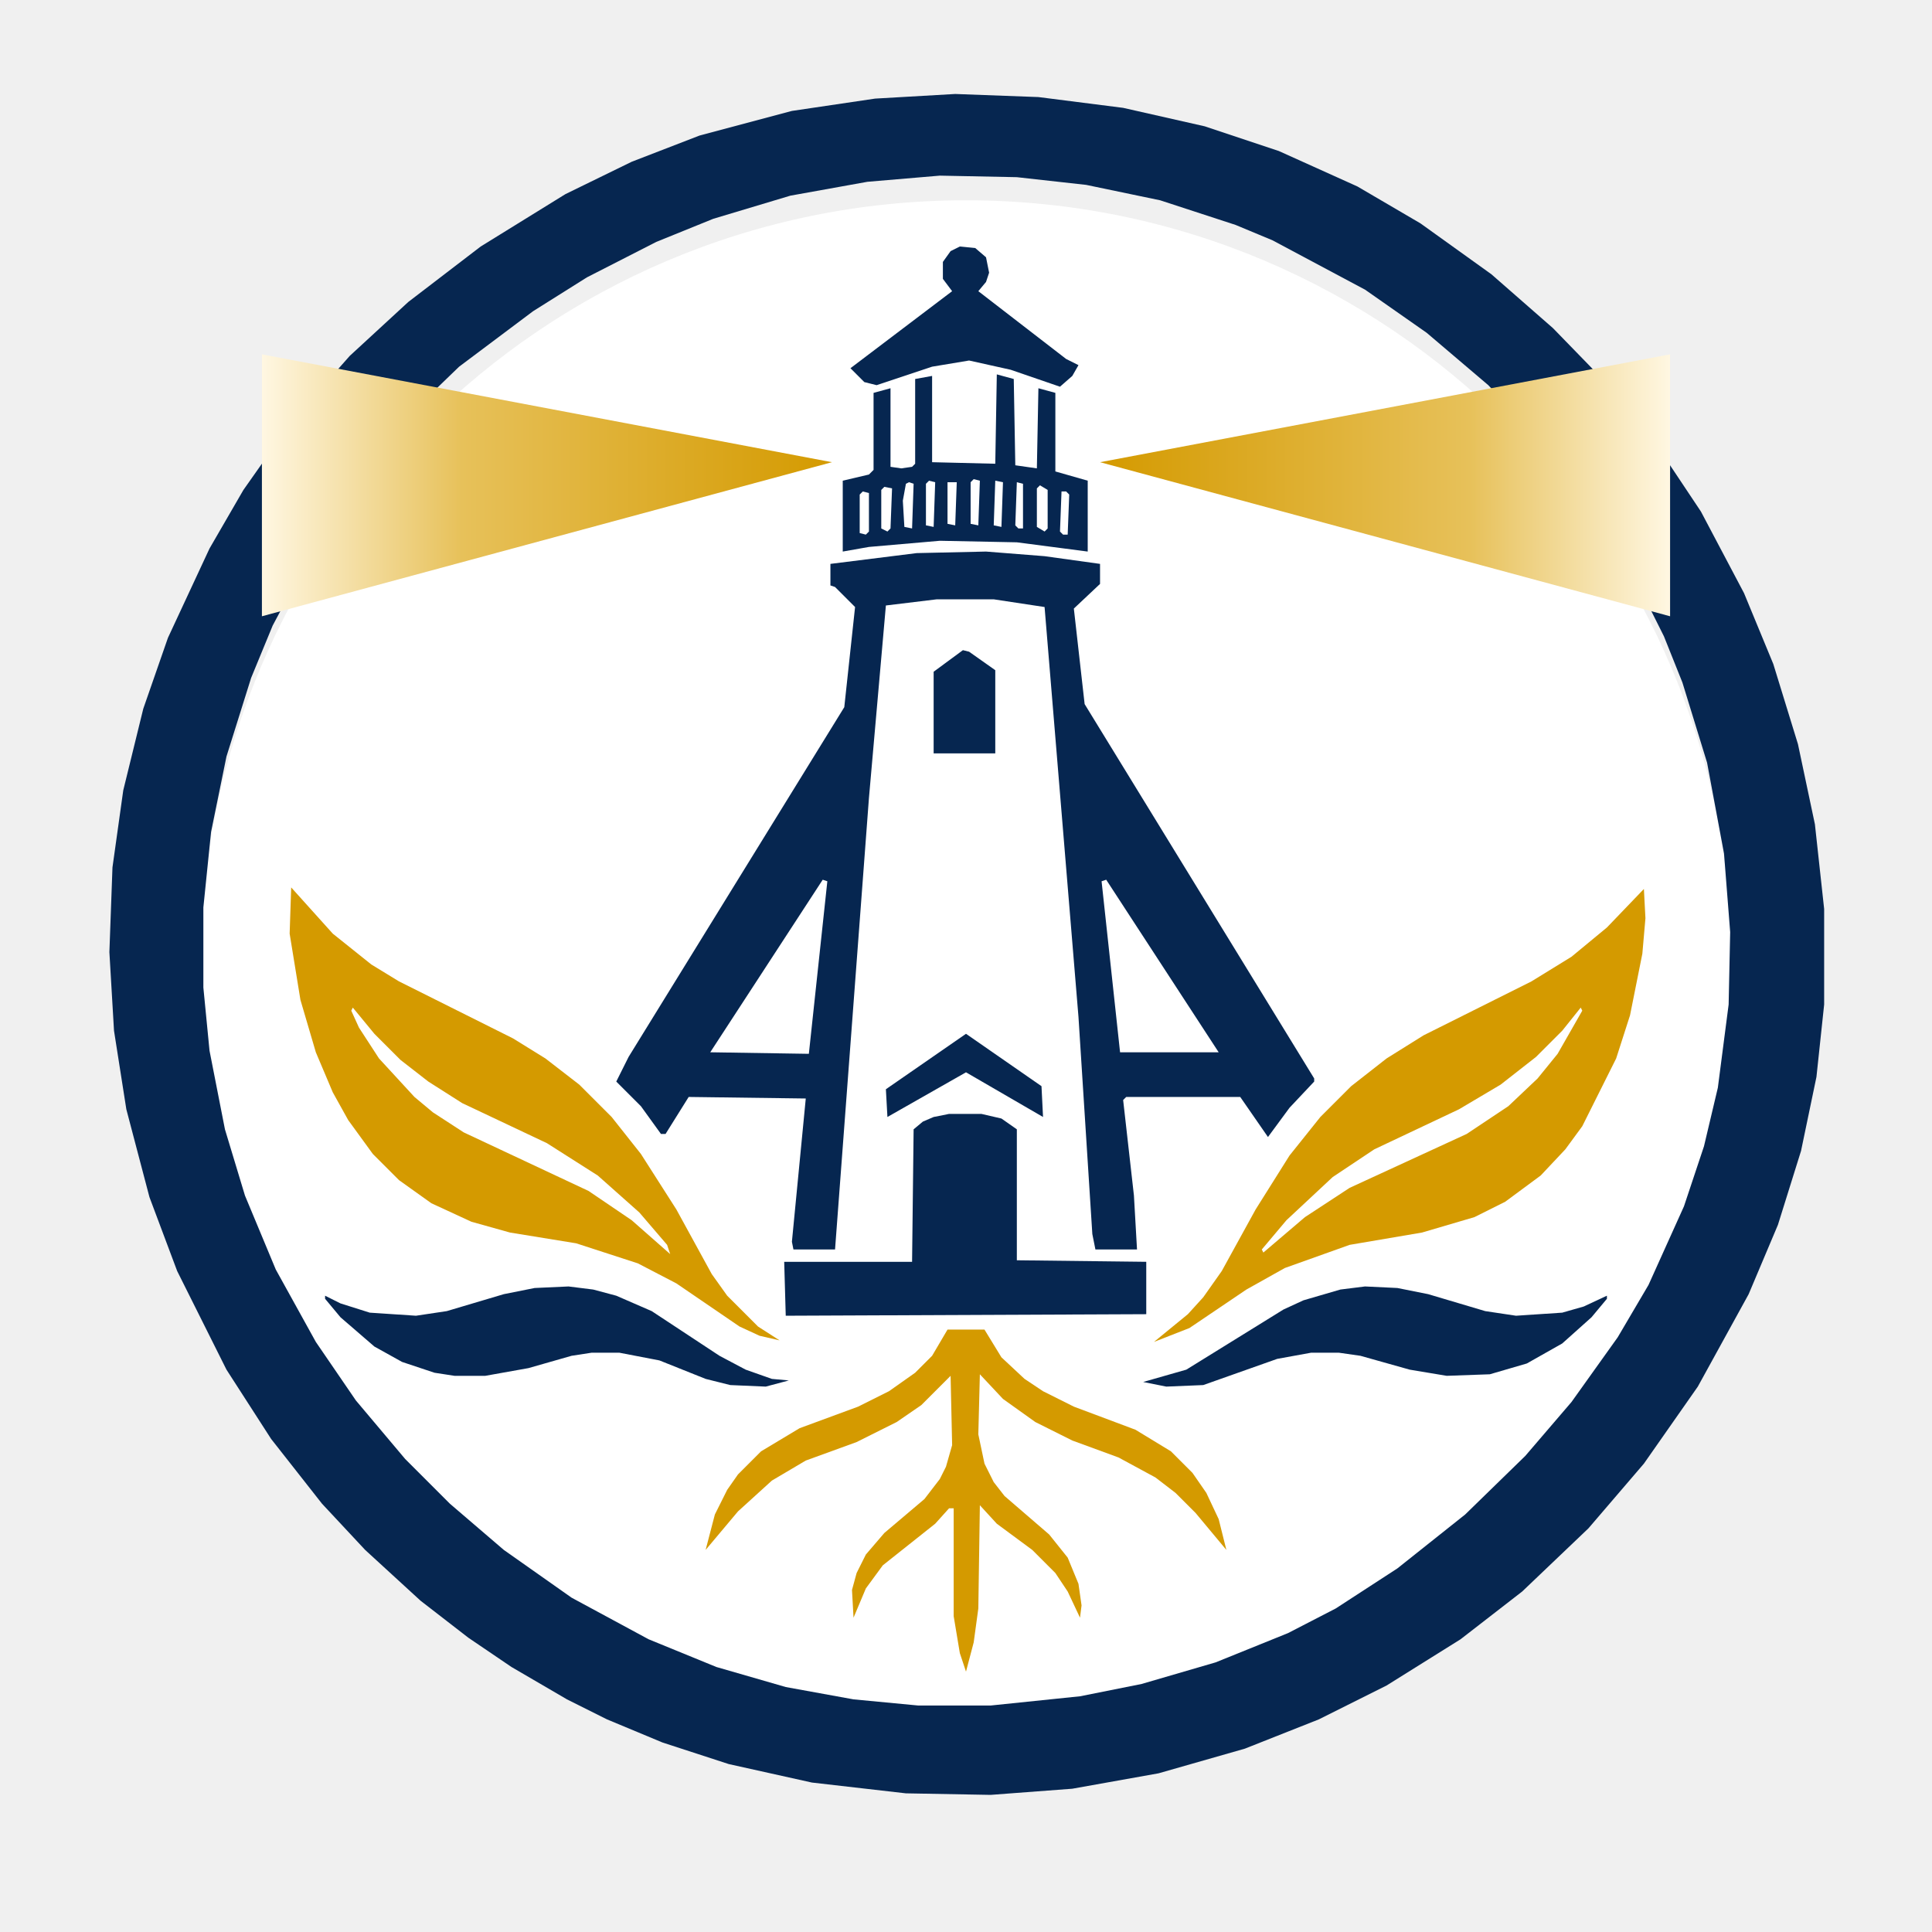
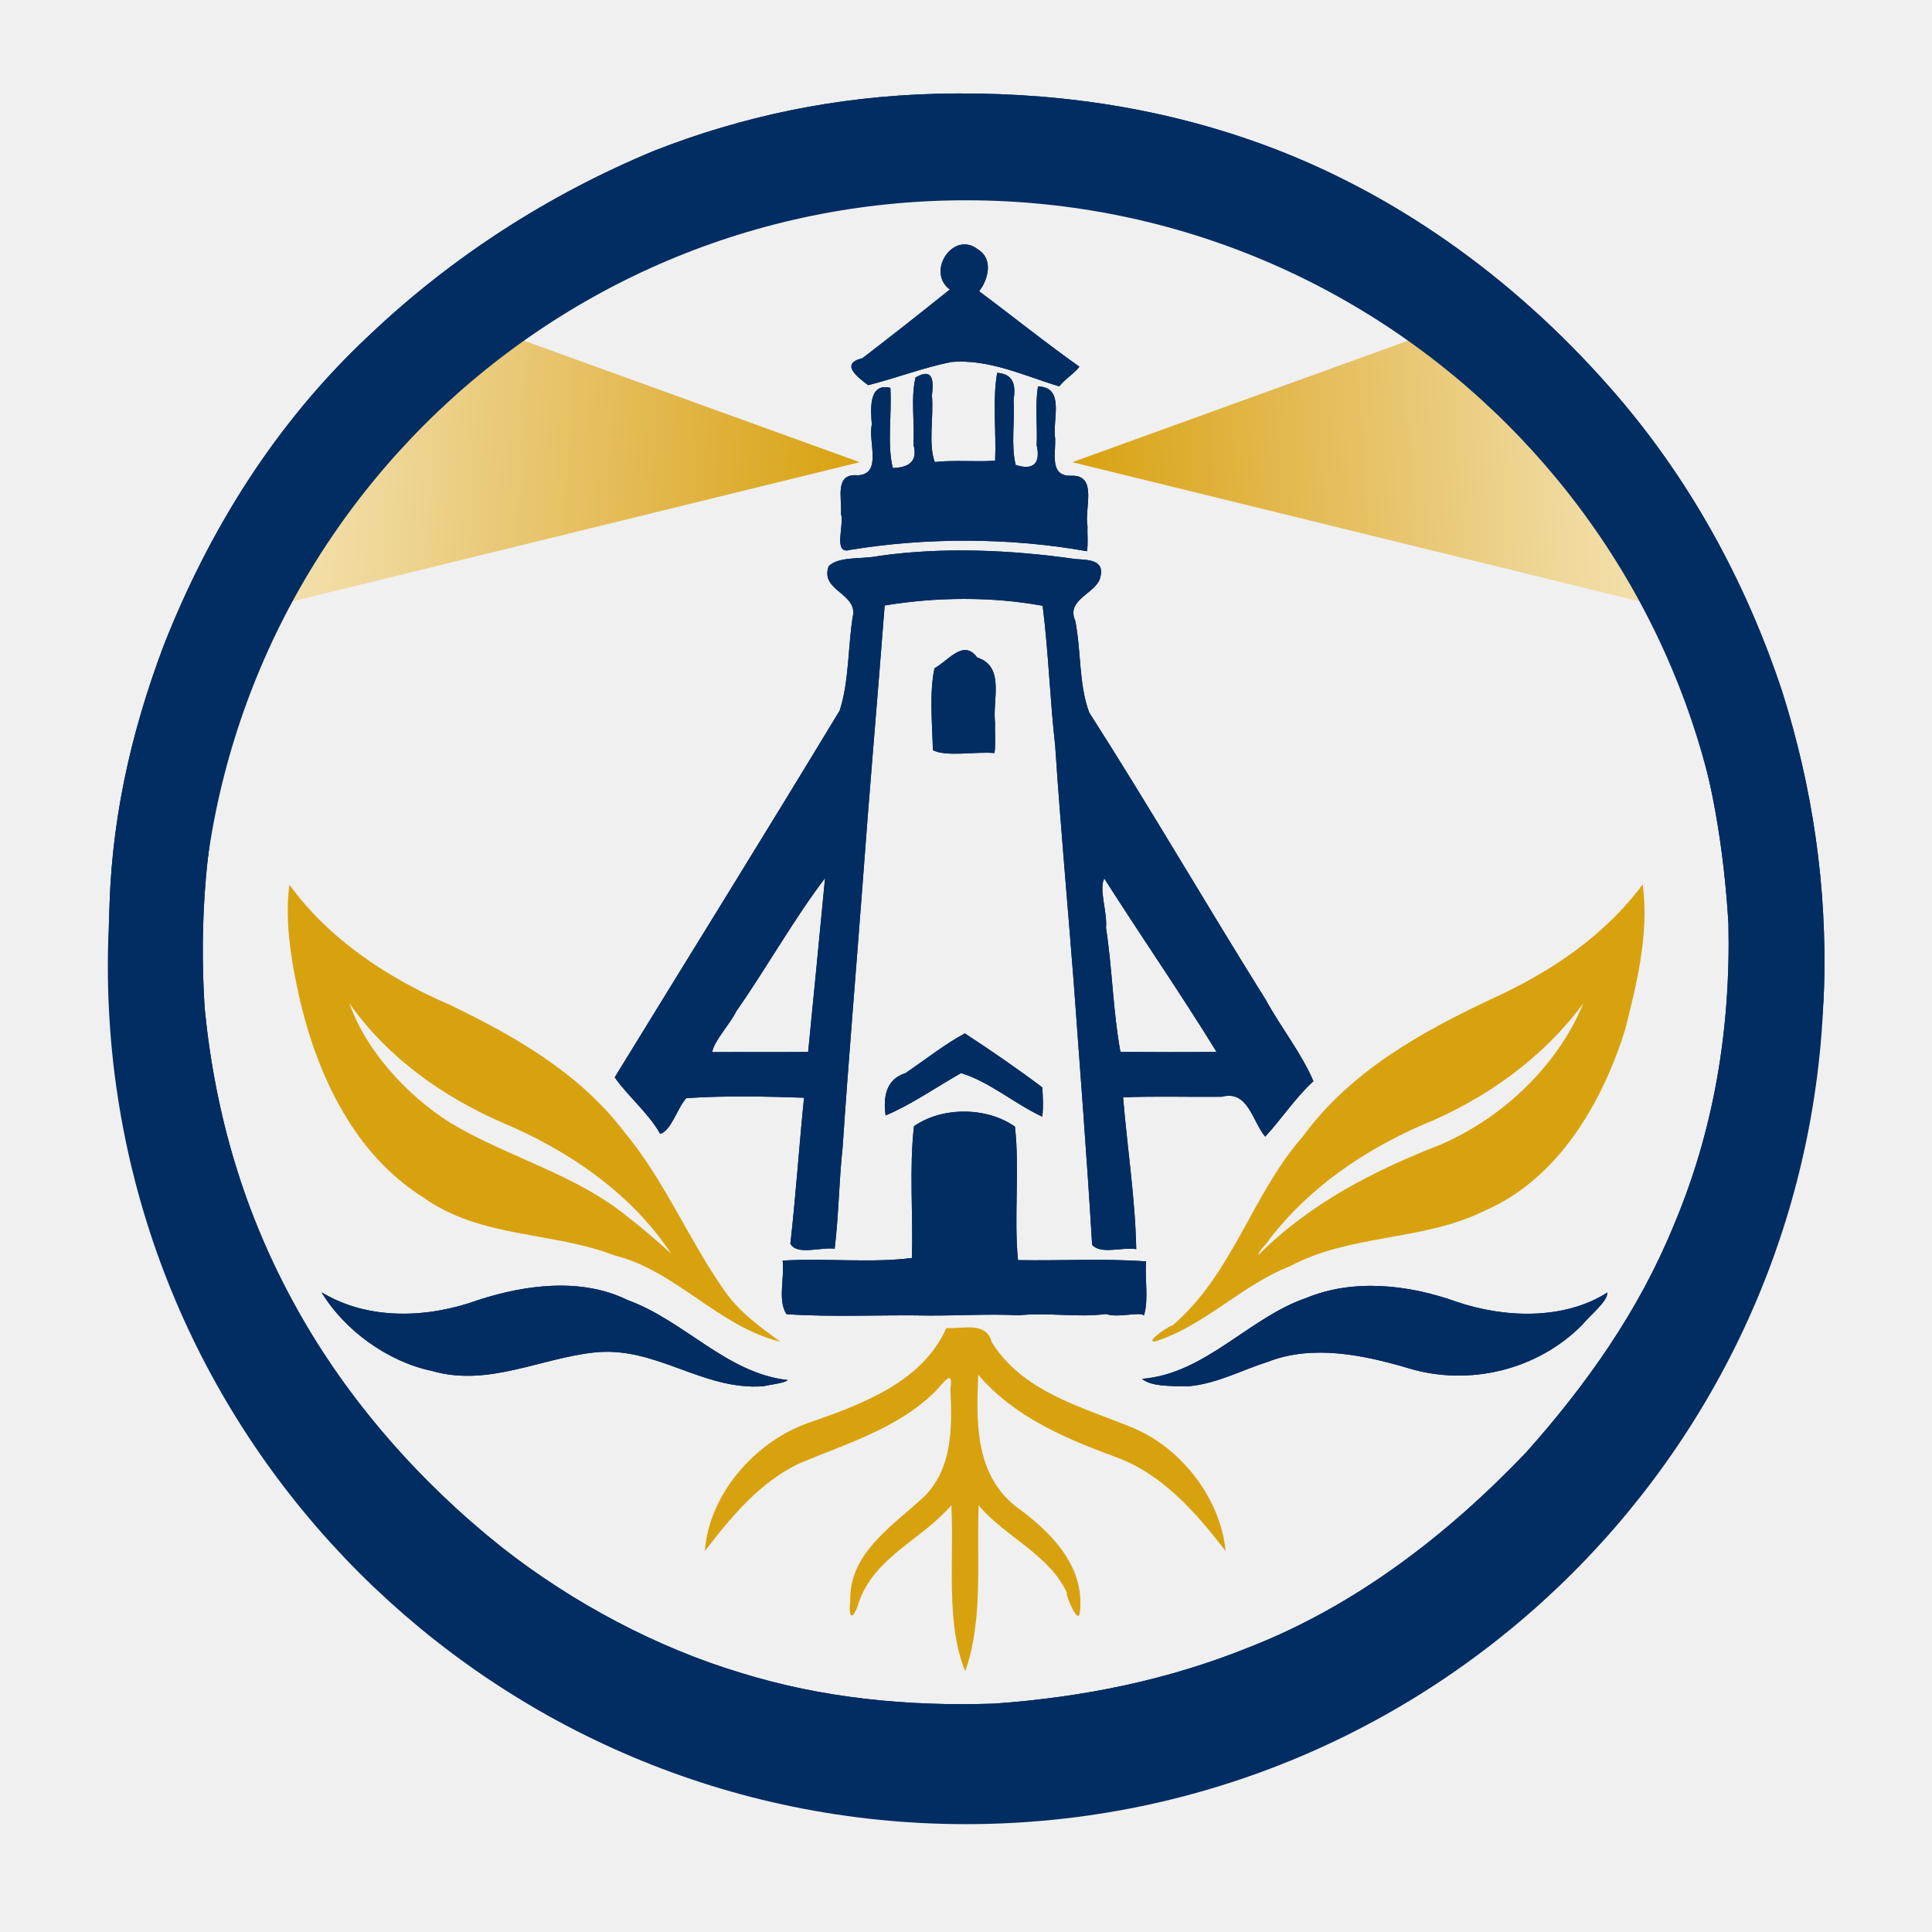
- <svg xmlns="http://www.w3.org/2000/svg" viewBox="0 0 1254 1254" width="1254" height="1254">
+ <svg xmlns="http://www.w3.org/2000/svg" viewBox="0 0 1254 1254" width="1254" height="1254" version="1.1">
  <defs>
-     <linearGradient id="beam-left" x1="540" y1="300" x2="170" y2="300" gradientUnits="userSpaceOnUse">
-       <stop offset="0%" stop-color="#D49A00" />
-       <stop offset="65%" stop-color="#E7C15A" />
-       <stop offset="100%" stop-color="#FFF7E2" />
+     <clipPath id="outerCircle">
+       <circle cx="627" cy="627" r="557" />
+     </clipPath>
+     <linearGradient id="leftBeam" x1="558" y1="300" x2="69" y2="271" gradientUnits="userSpaceOnUse">
+       <stop offset="0%" stop-color="#d8a20f" />
+       <stop offset="28%" stop-color="#e3b84f" />
+       <stop offset="64%" stop-color="#efd89a" />
+       <stop offset="100%" stop-color="#fbf2da" />
    </linearGradient>
-     <linearGradient id="beam-right" x1="714" y1="300" x2="1084" y2="300" gradientUnits="userSpaceOnUse">
-       <stop offset="0%" stop-color="#D49A00" />
-       <stop offset="65%" stop-color="#E7C15A" />
-       <stop offset="100%" stop-color="#FFF7E2" />
+     <linearGradient id="rightBeam" x1="696" y1="300" x2="1185" y2="271" gradientUnits="userSpaceOnUse">
+       <stop offset="0%" stop-color="#d8a20f" />
+       <stop offset="28%" stop-color="#e3b84f" />
+       <stop offset="64%" stop-color="#efd89a" />
+       <stop offset="100%" stop-color="#fbf2da" />
    </linearGradient>
  </defs>
-   <circle cx="627.0" cy="627.0" r="497" fill="#FFFFFF" />
-   <path d="M620,61 L568,64 L514,72 L454,88 L410,105 L367,126 L312,160 L265,196 L227,231 L189,274 L158,318 L136,356 L109,414 L93,460 L80,513 L73,563 L71,618 L74,669 L82,720 L97,777 L115,825 L147,889 L176,934 L209,976 L237,1006 L273,1039 L304,1063 L332,1082 L368,1103 L394,1116 L430,1131 L473,1145 L527,1157 L588,1164 L643,1165 L696,1161 L752,1151 L808,1135 L856,1116 L900,1094 L948,1064 L988,1033 L1031,992 L1067,950 L1102,900 L1135,840 L1154,795 L1169,747 L1179,699 L1184,652 L1184,590 L1178,535 L1167,483 L1151,431 L1132,385 L1104,332 L1074,287 L1043,249 L1008,213 L968,178 L922,145 L881,121 L830,98 L782,82 L729,70 L674,63 Z M610,114 L660,115 L705,120 L753,130 L802,146 L826,156 L886,188 L926,216 L966,250 L1001,287 L1035,332 L1058,369 L1080,413 L1092,443 L1108,495 L1119,554 L1123,605 L1122,652 L1115,706 L1106,744 L1093,783 L1070,834 L1050,868 L1020,910 L990,945 L951,983 L907,1018 L867,1044 L836,1060 L789,1079 L741,1093 L701,1101 L643,1107 L596,1107 L554,1103 L510,1095 L465,1082 L421,1064 L371,1037 L327,1006 L292,976 L263,947 L231,909 L205,871 L179,824 L159,776 L146,733 L136,682 L132,641 L132,589 L137,540 L147,491 L163,440 L177,406 L209,346 L233,310 L269,266 L298,238 L346,202 L381,180 L426,157 L463,142 L513,127 L563,118 Z M742,897 L757,900 L781,899 L829,882 L851,878 L869,878 L883,880 L915,889 L939,893 L967,892 L991,885 L1014,872 L1033,855 L1043,843 L1043,841 L1028,848 L1014,852 L984,854 L964,851 L927,840 L907,836 L886,835 L870,837 L846,844 L833,850 L770,889 Z M211,841 L211,843 L221,855 L243,874 L261,884 L282,891 L295,893 L315,893 L343,888 L371,880 L384,878 L402,878 L428,883 L458,895 L474,899 L497,900 L512,896 L501,895 L484,889 L467,880 L423,851 L400,841 L385,837 L369,835 L347,836 L327,840 L290,851 L270,854 L240,852 L221,846 Z M509,819 L510,854 L744,853 L744,819 L660,818 L660,733 L650,726 L637,723 L616,723 L606,725 L599,728 L593,733 L592,819 Z M575,707 L576,725 L627,696 L677,725 L676,705 L627,671 Z M625,422 L606,436 L606,489 L646,489 L646,435 L629,423 Z M539,366 L539,380 L542,381 L555,394 L548,459 L408,686 L400,702 L416,718 L429,736 L432,736 L447,712 L523,713 L514,806 L515,811 L542,811 L564,518 L575,393 L608,389 L645,389 L678,394 L700,660 L709,801 L711,811 L738,811 L736,776 L729,714 L731,712 L805,712 L823,738 L837,719 L853,702 L853,700 L704,457 L697,395 L714,379 L714,366 L678,361 L640,358 L595,359 Z M715,572 L718,571 L791,683 L727,683 Z M537,572 L525,684 L461,683 L534,571 Z M685,255 L674,252 L673,304 L659,302 L658,246 L647,243 L646,301 L605,300 L605,244 L594,246 L594,301 L592,303 L585,304 L578,303 L578,252 L567,255 L567,305 L564,308 L547,312 L547,358 L564,355 L610,351 L660,352 L706,358 L706,312 L685,306 Z M689,319 L692,319 L694,321 L693,347 L690,347 L688,345 Z M560,319 L564,320 L564,345 L562,347 L558,346 L558,321 Z M574,316 L579,317 L578,343 L576,345 L572,343 L572,318 Z M675,315 L680,318 L680,343 L678,345 L673,342 L673,317 Z M660,313 L664,314 L664,343 L661,343 L659,341 Z M590,313 L593,314 L592,343 L587,342 L586,325 L588,314 Z M646,312 L651,313 L650,342 L645,341 Z M615,313 L621,313 L620,341 L615,340 Z M603,312 L607,313 L606,342 L601,341 L601,314 Z M632,311 L636,312 L635,341 L630,340 L630,313 Z M552,239 L561,248 L569,250 L605,238 L629,234 L656,240 L688,251 L696,244 L700,237 L692,233 L635,189 L640,183 L642,177 L640,167 L633,161 L623,160 L617,163 L612,170 L612,181 L618,189 Z" fill="#062650" fill-rule="evenodd" stroke="none" />
-   <polygon points="540,300 170,230 170,400" fill="url(#beam-left)" />
-   <polygon points="714,300 1084,230 1084,400" fill="url(#beam-right)" />
-   <path d="M458,1006 L479,981 L501,961 L523,948 L556,936 L582,923 L598,912 L617,893 L618,938 L614,952 L610,960 L600,973 L574,995 L562,1009 L556,1021 L553,1032 L554,1050 L562,1031 L573,1016 L607,989 L616,979 L619,979 L619,1049 L623,1073 L627,1085 L632,1066 L635,1044 L636,977 L647,989 L670,1006 L685,1021 L693,1033 L701,1050 L702,1042 L700,1028 L693,1011 L681,996 L652,971 L645,962 L639,950 L635,931 L636,892 L651,908 L672,923 L696,935 L726,946 L750,959 L763,969 L776,982 L796,1006 L791,986 L783,969 L774,956 L760,942 L737,928 L697,913 L677,903 L665,895 L650,881 L639,863 L615,863 L605,880 L594,891 L577,903 L557,913 L519,927 L494,942 L479,957 L472,967 L464,983 Z M1067,577 L1043,602 L1020,621 L994,637 L924,672 L900,687 L877,705 L857,725 L837,750 L815,785 L793,825 L781,842 L771,853 L749,871 L772,862 L809,837 L834,823 L876,808 L923,800 L957,790 L977,780 L1000,763 L1016,746 L1027,731 L1049,687 L1058,659 L1066,619 L1068,596 Z M1026,654 L1027,656 L1011,684 L998,700 L979,718 L952,736 L876,771 L847,790 L820,813 L819,811 L835,792 L865,764 L892,746 L947,720 L974,704 L997,686 L1014,669 Z M189,576 L188,606 L195,649 L205,683 L216,709 L226,727 L242,749 L259,766 L280,781 L306,793 L331,800 L374,807 L414,820 L439,833 L480,861 L493,867 L506,870 L492,861 L472,841 L462,827 L439,785 L416,749 L397,725 L376,704 L354,687 L333,674 L259,637 L241,626 L216,606 Z M229,654 L243,671 L260,688 L278,702 L300,716 L355,742 L388,763 L415,787 L433,808 L435,814 L410,792 L382,773 L301,735 L281,722 L269,712 L246,687 L233,667 L228,656 Z" fill="#D49A00" fill-rule="evenodd" stroke="none" />
+   <path d="m 636.5,1164.77 c -61.903,0.154 -121.478,-7.02 -177.75,-24.56 C 381.604,1116.837 310.111,1074.387 249.5,1017.98 189.289,961.315 143.4,894.102 112.75,820.23 84.139,750.784 68.603,678.033 70.87,599.5 71.168,535.726 84.617,476.279 106.25,418.97 135.674,344.298 178.513,274.826 239.52,217.75 293.877,166.101 356.64,126.099 424.25,97.98 482.465,75.101 543.272,62.557 607.75,60.87 c 73.821,-1.849 143.504,8.331 209.5,32.03 86.81,31.216 164.639,86.98 227.27,158.1 51.515,58.215 88.636,126.295 112.37,198.25 19.349,61.303 29.255,125.855 26.99,193.5 -3.69,72.267 -21.157,139.604 -53.02,203.5 -29.789,60.953 -69.769,115.484 -119.11,164.29 -46.481,43.853 -97.791,78.571 -155.25,104.35 -60.621,26.784 -123.396,43.717 -190.5,47.99 -9.384,2.264 -20.332,-0.392 -29.5,1.89 z m 9.02,-59.02 c 57.642,-4.12 113.052,-15.377 165.73,-36.76 67.679,-26.514 127.333,-71.753 179.51,-126.49 39.248,-44.07 72.827,-91.735 95.24,-146.27 26.125,-61.528 37.371,-126.908 35.87,-196.73 -2.916,-48.858 -10.86,-96.755 -26.01,-142 C 1073.793,390.326 1036.414,326.469 987.75,273.23 939.688,220.729 882.095,181.034 818.5,152.99 c -54.443,-22.765 -111.3,-36.574 -172,-38.12 -41.16,-3.404 -81.809,2.525 -121,9.01 -54.521,12.221 -107.241,32.793 -156,62.88 -45.327,27.67 -89.679,61.697 -123,105.01 -45.943,58.442 -79.859,125.357 -98.64,195.48 -14.094,52.931 -18.72,110.199 -14.99,167.5 6.883,69.287 25.761,133.69 60.01,195 32.562,58.604 79.25,112.006 133.12,154.77 45.884,35.981 100.29,64.95 155.52,81.48 51.606,15.952 106.805,21.722 164,19.75 z M 687.5,250.77 c -22.614,-6.799 -45.786,-18.006 -70.27,-15.77 -18.034,3.625 -36.619,10.756 -53.73,15 -7.409,-5.526 -18.289,-13.993 -3.73,-17.5 19.07,-14.646 38.705,-30.097 56.73,-44.59 -15.594,-11.546 2.277,-38.606 18.25,-26.03 10.386,6.326 6.46,20.016 0.75,27.15 21.629,16.079 43.62,33.835 65.11,48.97 -3.443,4.568 -9.223,7.873 -13.11,12.77 z m 18,107.01 c -49.465,-8.852 -103.88,-9.059 -153.5,-0.9 -11.815,3.466 -3.779,-15.96 -6.13,-23.38 0.664,-10.593 -4.39,-26.378 10.91,-25 16.114,-0.756 6.523,-21.884 9.09,-33 -0.818,-10.308 -2.039,-27.177 12.03,-23.75 1.057,16.861 -2.212,37.452 1.63,52 9.673,-0.234 16.541,-3.771 13.34,-15.25 0.915,-14.328 -1.834,-30.065 1.38,-43.51 11.135,-6.402 11.928,1.455 10.63,11.76 1.246,13.875 -2.493,31.723 1.87,43.13 13.138,-1.417 26.718,0.07 39.15,-0.88 0.849,-18.826 -1.849,-39.069 1.35,-57.01 10.635,0.822 12.152,7.715 10.63,17.76 0.91,13.828 -1.823,29.065 1.37,42.01 11.214,3.709 16.367,-0.816 13.62,-12.76 0.587,-12.571 -1.174,-26.306 0.88,-38.15 17.893,0.301 9.128,21.914 11.13,33.9 0.324,10.248 -3.675,24.475 10.37,24.02 17.679,-0.629 8.353,21.533 10.63,32.98 -0.255,5.296 0.508,10.868 -0.38,16.03 z m 32,453 c -8.918,-1.537 -22.893,3.669 -28.63,-2.78 -3.408,-57.413 -7.856,-113.929 -12,-171 -3.952,-50.894 -8.609,-101.733 -11.99,-153 -3.389,-30.102 -4.355,-60.931 -8.13,-90.79 -33.119,-6.12 -69.488,-5.711 -102.54,-0.21 -4.626,60.349 -9.909,120.211 -14.33,180.75 -4.298,57.167 -9.156,114.223 -13,171.5 -2.34,21.606 -2.502,43.611 -5.13,65.29 -8.647,-1.329 -24.589,4.556 -28.75,-3.31 3.543,-31.143 5.666,-63.26 8.87,-94.73 -24.911,-0.853 -51.662,-1.395 -76.37,0.27 -6.133,6.642 -9.583,20.911 -17,23.21 -7.553,-13.61 -21.304,-24.719 -29.5,-36.73 48.61,-79.243 97.794,-158.323 146,-238.03 6.392,-19.722 5.189,-42.388 8.87,-63.22 0.381,-13.335 -21.528,-15.252 -16,-30.5 6.636,-6.654 22.037,-4.368 32.38,-6.63 42.111,-6.006 86.218,-3.93 128,2 8.826,0.566 19.493,0.604 15.63,12.88 -3.28,9.559 -21.97,13.654 -16.01,27 4.003,19.579 2.186,41.312 9.13,59.76 39.389,61.609 75.976,124.748 114.76,186.74 9.634,17.694 23.128,34.496 30.74,52.53 -11.873,10.862 -21.147,25.133 -31.3,35.97 -8.439,-10.016 -11.023,-30.428 -28.2,-25.87 -21.318,0.248 -42.837,-0.495 -64.03,0.37 2.695,32.86 7.877,65.514 8.53,98.53 z m -92,-322 c -12.555,-1.085 -31.188,2.667 -40,-1.87 -0.368,-17.084 -2.418,-36.822 1.03,-53.16 8.839,-4.7 18.803,-19.313 27.72,-6.99 18.326,5.772 9.757,27.663 11.63,42.49 -0.252,6.46 0.504,13.263 -0.38,19.53 z M 524.54,682.75 c 3.657,-37.497 7.465,-75.616 10.96,-112.78 -20.359,26.807 -37.742,57.983 -57.51,86.28 -4.335,8.794 -14.406,19.162 -15.74,26.65 20.758,-0.151 41.556,0.151 62.29,-0.15 z m 265.08,0 c -23.392,-38.078 -48.928,-74.913 -72.87,-112.54 -3.656,6.956 2.091,21.764 1.13,32.04 4.093,26.506 4.55,54.46 9.37,80.51 20.773,0.176 41.618,0.198 62.37,-0.01 z M 676.5,724.78 c -17.838,-8.226 -34.49,-22.838 -52.75,-28.26 -16.073,9.193 -33.036,20.897 -48.94,27.48 -1.673,-12.194 0.354,-23.574 12.97,-27.5 12.403,-8.453 26.226,-19.266 38.49,-25.75 16.858,11.009 34.462,23.116 50.23,35.03 0.41,5.387 0.791,12.99 0,19 z m 66,129.03 c -2.586,-2.66 -17.004,1.854 -24.5,-0.93 -18.72,2.514 -37.784,-1.232 -56.77,0.87 -18.855,-1.086 -39.409,0.271 -58.73,0.13 -30.56,-0.594 -61.971,1.188 -92,-0.89 -5.897,-8.759 -1.163,-23.628 -2.5,-34.78 27.547,-1.708 57.855,1.715 83.89,-1.71 0.873,-28.331 -1.846,-58.068 1.36,-85.52 18.361,-12.781 47.208,-12.611 65.52,0.27 3.156,28.031 -0.78,58.754 1.98,86.65 27.577,0.517 56.32,-1.184 83.17,0.85 -1.009,11.455 1.821,24.459 -1.42,35.06 z m -247,45.96 c -39.763,2.932 -69.766,-26.38 -110,-21.89 -34.85,3.74 -68.814,22.44 -105,11.98 -28.536,-5.862 -57.079,-26.466 -71.75,-51.07 30.676,18.576 69.297,16.684 101.5,5.07 30.733,-10.054 67.101,-14.768 97,-0.09 37.121,13.471 64.251,47.524 104.05,51.98 -2.131,2.024 -10.618,2.794 -15.8,4.02 z m 276,0 c -10.052,-0.097 -24.076,0.425 -30.25,-4.8 41.08,-3.277 69.439,-39.822 106.53,-52.47 30.883,-12.848 66.9,-8.561 97.47,2.37 31.083,10.603 69.558,12.103 98,-5.9 0.435,5.592 -11.244,14.714 -16.25,20.91 -29.29,29.647 -74.058,40.21 -113.5,27.98 -28.42,-8.319 -61.312,-15.336 -90.5,-3.98 -17.037,5.404 -33.421,14.356 -51.5,15.89 z" fill="#022d62" fill-rule="evenodd" />
+   <g clip-path="url(#outerCircle)">
+     <polygon points="69 420, 558 300, 69 123" fill="url(#leftBeam)" />
+     <polygon points="1185 420, 696 300, 1185 123" fill="url(#rightBeam)" />
+   </g>
+   <path d="M 506.5,870.83 C 466.521,861.199 438.6,824.681 399,814.9 358.471,799.23 311.857,803.801 274.75,777.21 229.795,749.085 206.309,698.014 194.88,650 c -5.495,-24.063 -10.322,-51.249 -7.04,-75.75 26.445,36.293 64.845,60.987 103.68,77.75 41.161,19.761 84.364,44.019 113.73,82.77 26.237,31.455 41.668,69.894 65,103 9.21,13.618 24.012,24.196 36.25,33.06 z m 243,-0.06 c -7.233,0.225 13.772,-12.903 11.01,-10.02 39.75,-33.616 51.872,-85.433 85.25,-123.25 31.035,-42.457 77.473,-68.074 123.49,-89.65 37.18,-17.05 71.995,-40.18 97,-73.87 4.209,31.831 -3.794,64.421 -11.5,94.54 -14.633,46.851 -43.263,96.795 -91.25,117.38 -39.568,19.717 -86.869,14.963 -126,35.87 -31.734,12.365 -55.48,38.786 -88,49 z M 435.65,813.75 c -26.07,-39.54 -67.374,-67.364 -109.42,-85 -38.497,-16.801 -74.651,-42.079 -99.48,-77.63 10.369,30.034 36.831,59.563 65.5,77.64 38.541,23.041 81.824,33.302 116.5,62.12 9.297,7.088 18.285,15.037 26.9,22.87 z m 380.96,1 c 33.88,-33.968 75.536,-55.099 118.64,-71.9 40.11,-17.391 75.909,-51.207 92.5,-91.75 -26.326,36.065 -64.99,63.072 -104.78,79.15 -37.874,16.601 -72.732,40.266 -98.74,73.75 -2.03,3.583 -7.253,7.841 -7.62,10.75 z M 626.5,1084.78 c -12.773,-31.163 -7.19,-71.771 -9,-107.8 -18.938,22.241 -49.625,33.362 -60,62.8 -3.321,11.033 -7.076,12.651 -5.63,-0.78 -0.846,-30.73 27.444,-48.641 47.89,-67.5 18.409,-18.436 18.291,-44.528 17.11,-70 2.072,-14.027 -4.582,-3.619 -9.64,1.5 -25.011,24.701 -58.528,34.09 -89.26,47.25 -25.193,12.279 -43.855,34.841 -60.47,56.51 2.649,-37.365 33.659,-72.753 70.28,-84.26 32.267,-11.37 71.011,-25.737 86.47,-60.53 11.247,0.699 25.822,-4.532 29.51,9.28 19.93,31.862 57.53,41.707 89.49,54.65 32.901,12.796 58.999,46.452 62.25,80.87 -18.935,-24.743 -41.164,-50.097 -71,-60.92 -32.49,-12.025 -66.066,-25.894 -89.58,-53.6 -1.314,31.305 -1.862,64.427 24.08,85.27 22.761,16.424 45.512,38.721 41.88,69.23 -1.067,9.287 -10.809,-15.507 -8.03,-12.25 -11.757,-25.838 -40.553,-36.831 -57.64,-57.5 -1.36,36.525 3.071,74.326 -8.71,107.78 z" fill="#d8a20f" fill-rule="evenodd" />
+   <path d="m 636.5,1164.77 c -61.903,0.154 -121.478,-7.02 -177.75,-24.56 C 381.604,1116.837 310.111,1074.387 249.5,1017.98 189.289,961.315 143.4,894.102 112.75,820.23 84.139,750.784 68.603,678.033 70.87,599.5 71.168,535.726 84.617,476.279 106.25,418.97 135.674,344.298 178.513,274.826 239.52,217.75 293.877,166.101 356.64,126.099 424.25,97.98 482.465,75.101 543.272,62.557 607.75,60.87 c 73.821,-1.849 143.504,8.331 209.5,32.03 86.81,31.216 164.639,86.98 227.27,158.1 51.515,58.215 88.636,126.295 112.37,198.25 19.349,61.303 29.255,125.855 26.99,193.5 -3.69,72.267 -21.157,139.604 -53.02,203.5 -29.789,60.953 -69.769,115.484 -119.11,164.29 -46.481,43.853 -97.791,78.571 -155.25,104.35 -60.621,26.784 -123.396,43.717 -190.5,47.99 -9.384,2.264 -20.332,-0.392 -29.5,1.89 z m 9.02,-59.02 c 57.642,-4.12 113.052,-15.377 165.73,-36.76 67.679,-26.514 127.333,-71.753 179.51,-126.49 39.248,-44.07 72.827,-91.735 95.24,-146.27 26.125,-61.528 37.371,-126.908 35.87,-196.73 -2.916,-48.858 -10.86,-96.755 -26.01,-142 C 1073.793,390.326 1036.414,326.469 987.75,273.23 939.688,220.729 882.095,181.034 818.5,152.99 c -54.443,-22.765 -111.3,-36.574 -172,-38.12 -41.16,-3.404 -81.809,2.525 -121,9.01 -54.521,12.221 -107.241,32.793 -156,62.88 -45.327,27.67 -89.679,61.697 -123,105.01 -45.943,58.442 -79.859,125.357 -98.64,195.48 -14.094,52.931 -18.72,110.199 -14.99,167.5 6.883,69.287 25.761,133.69 60.01,195 32.562,58.604 79.25,112.006 133.12,154.77 45.884,35.981 100.29,64.95 155.52,81.48 51.606,15.952 106.805,21.722 164,19.75 z M 687.5,250.77 c -22.614,-6.799 -45.786,-18.006 -70.27,-15.77 -18.034,3.625 -36.619,10.756 -53.73,15 -7.409,-5.526 -18.289,-13.993 -3.73,-17.5 19.07,-14.646 38.705,-30.097 56.73,-44.59 -15.594,-11.546 2.277,-38.606 18.25,-26.03 10.386,6.326 6.46,20.016 0.75,27.15 21.629,16.079 43.62,33.835 65.11,48.97 -3.443,4.568 -9.223,7.873 -13.11,12.77 z m 18,107.01 c -49.465,-8.852 -103.88,-9.059 -153.5,-0.9 -11.815,3.466 -3.779,-15.96 -6.13,-23.38 0.664,-10.593 -4.39,-26.378 10.91,-25 16.114,-0.756 6.523,-21.884 9.09,-33 -0.818,-10.308 -2.039,-27.177 12.03,-23.75 1.057,16.861 -2.212,37.452 1.63,52 9.673,-0.234 16.541,-3.771 13.34,-15.25 0.915,-14.328 -1.834,-30.065 1.38,-43.51 11.135,-6.402 11.928,1.455 10.63,11.76 1.246,13.875 -2.493,31.723 1.87,43.13 13.138,-1.417 26.718,0.07 39.15,-0.88 0.849,-18.826 -1.849,-39.069 1.35,-57.01 10.635,0.822 12.152,7.715 10.63,17.76 0.91,13.828 -1.823,29.065 1.37,42.01 11.214,3.709 16.367,-0.816 13.62,-12.76 0.587,-12.571 -1.174,-26.306 0.88,-38.15 17.893,0.301 9.128,21.914 11.13,33.9 0.324,10.248 -3.675,24.475 10.37,24.02 17.679,-0.629 8.353,21.533 10.63,32.98 -0.255,5.296 0.508,10.868 -0.38,16.03 z m 32,453 c -8.918,-1.537 -22.893,3.669 -28.63,-2.78 -3.408,-57.413 -7.856,-113.929 -12,-171 -3.952,-50.894 -8.609,-101.733 -11.99,-153 -3.389,-30.102 -4.355,-60.931 -8.13,-90.79 -33.119,-6.12 -69.488,-5.711 -102.54,-0.21 -4.626,60.349 -9.909,120.211 -14.33,180.75 -4.298,57.167 -9.156,114.223 -13,171.5 -2.34,21.606 -2.502,43.611 -5.13,65.29 -8.647,-1.329 -24.589,4.556 -28.75,-3.31 3.543,-31.143 5.666,-63.26 8.87,-94.73 -24.911,-0.853 -51.662,-1.395 -76.37,0.27 -6.133,6.642 -9.583,20.911 -17,23.21 -7.553,-13.61 -21.304,-24.719 -29.5,-36.73 48.61,-79.243 97.794,-158.323 146,-238.03 6.392,-19.722 5.189,-42.388 8.87,-63.22 0.381,-13.335 -21.528,-15.252 -16,-30.5 6.636,-6.654 22.037,-4.368 32.38,-6.63 42.111,-6.006 86.218,-3.93 128,2 8.826,0.566 19.493,0.604 15.63,12.88 -3.28,9.559 -21.97,13.654 -16.01,27 4.003,19.579 2.186,41.312 9.13,59.76 39.389,61.609 75.976,124.748 114.76,186.74 9.634,17.694 23.128,34.496 30.74,52.53 -11.873,10.862 -21.147,25.133 -31.3,35.97 -8.439,-10.016 -11.023,-30.428 -28.2,-25.87 -21.318,0.248 -42.837,-0.495 -64.03,0.37 2.695,32.86 7.877,65.514 8.53,98.53 z m -92,-322 c -12.555,-1.085 -31.188,2.667 -40,-1.87 -0.368,-17.084 -2.418,-36.822 1.03,-53.16 8.839,-4.7 18.803,-19.313 27.72,-6.99 18.326,5.772 9.757,27.663 11.63,42.49 -0.252,6.46 0.504,13.263 -0.38,19.53 z M 524.54,682.75 c 3.657,-37.497 7.465,-75.616 10.96,-112.78 -20.359,26.807 -37.742,57.983 -57.51,86.28 -4.335,8.794 -14.406,19.162 -15.74,26.65 20.758,-0.151 41.556,0.151 62.29,-0.15 z m 265.08,0 c -23.392,-38.078 -48.928,-74.913 -72.87,-112.54 -3.656,6.956 2.091,21.764 1.13,32.04 4.093,26.506 4.55,54.46 9.37,80.51 20.773,0.176 41.618,0.198 62.37,-0.01 z M 676.5,724.78 c -17.838,-8.226 -34.49,-22.838 -52.75,-28.26 -16.073,9.193 -33.036,20.897 -48.94,27.48 -1.673,-12.194 0.354,-23.574 12.97,-27.5 12.403,-8.453 26.226,-19.266 38.49,-25.75 16.858,11.009 34.462,23.116 50.23,35.03 0.41,5.387 0.791,12.99 0,19 z m 66,129.03 c -2.586,-2.66 -17.004,1.854 -24.5,-0.93 -18.72,2.514 -37.784,-1.232 -56.77,0.87 -18.855,-1.086 -39.409,0.271 -58.73,0.13 -30.56,-0.594 -61.971,1.188 -92,-0.89 -5.897,-8.759 -1.163,-23.628 -2.5,-34.78 27.547,-1.708 57.855,1.715 83.89,-1.71 0.873,-28.331 -1.846,-58.068 1.36,-85.52 18.361,-12.781 47.208,-12.611 65.52,0.27 3.156,28.031 -0.78,58.754 1.98,86.65 27.577,0.517 56.32,-1.184 83.17,0.85 -1.009,11.455 1.821,24.459 -1.42,35.06 z m -247,45.96 c -39.763,2.932 -69.766,-26.38 -110,-21.89 -34.85,3.74 -68.814,22.44 -105,11.98 -28.536,-5.862 -57.079,-26.466 -71.75,-51.07 30.676,18.576 69.297,16.684 101.5,5.07 30.733,-10.054 67.101,-14.768 97,-0.09 37.121,13.471 64.251,47.524 104.05,51.98 -2.131,2.024 -10.618,2.794 -15.8,4.02 z m 276,0 c -10.052,-0.097 -24.076,0.425 -30.25,-4.8 41.08,-3.277 69.439,-39.822 106.53,-52.47 30.883,-12.848 66.9,-8.561 97.47,2.37 31.083,10.603 69.558,12.103 98,-5.9 0.435,5.592 -11.244,14.714 -16.25,20.91 -29.29,29.647 -74.058,40.21 -113.5,27.98 -28.42,-8.319 -61.312,-15.336 -90.5,-3.98 -17.037,5.404 -33.421,14.356 -51.5,15.89 z" fill="#022d62" fill-rule="evenodd" />
+   <circle cx="627" cy="627" r="527" fill="none" stroke="#022d62" stroke-width="60" />
</svg>
